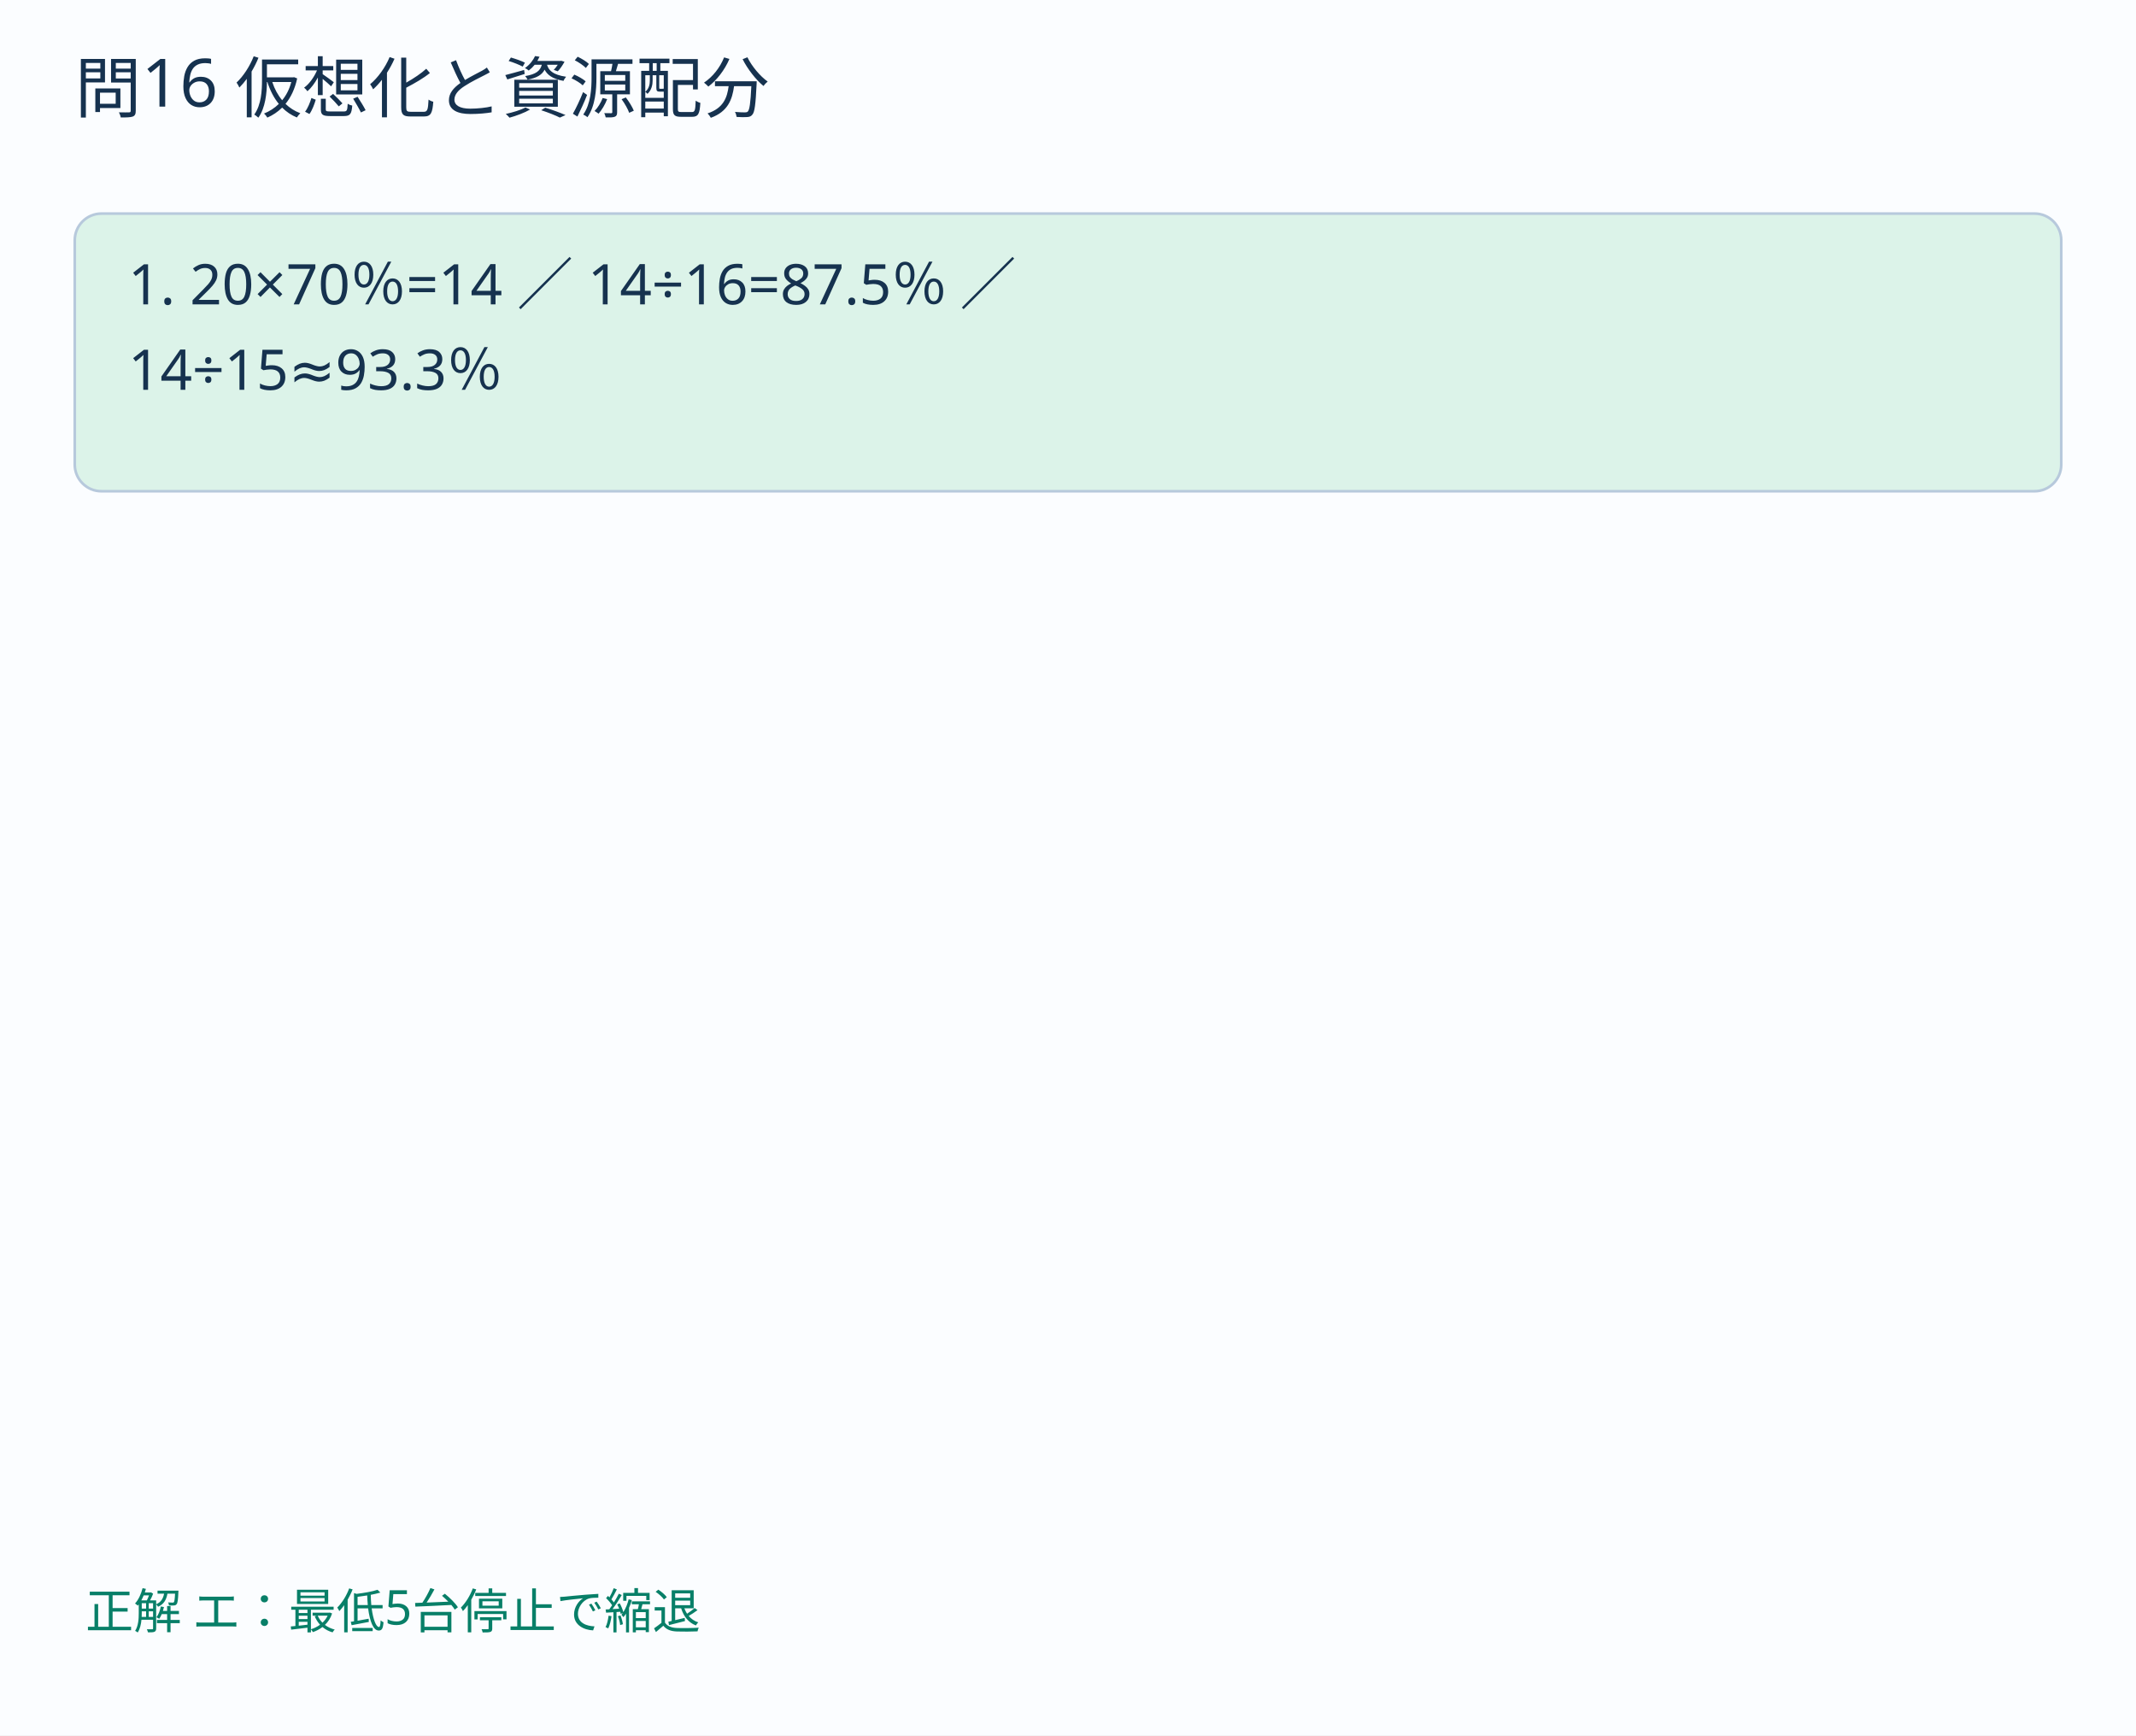
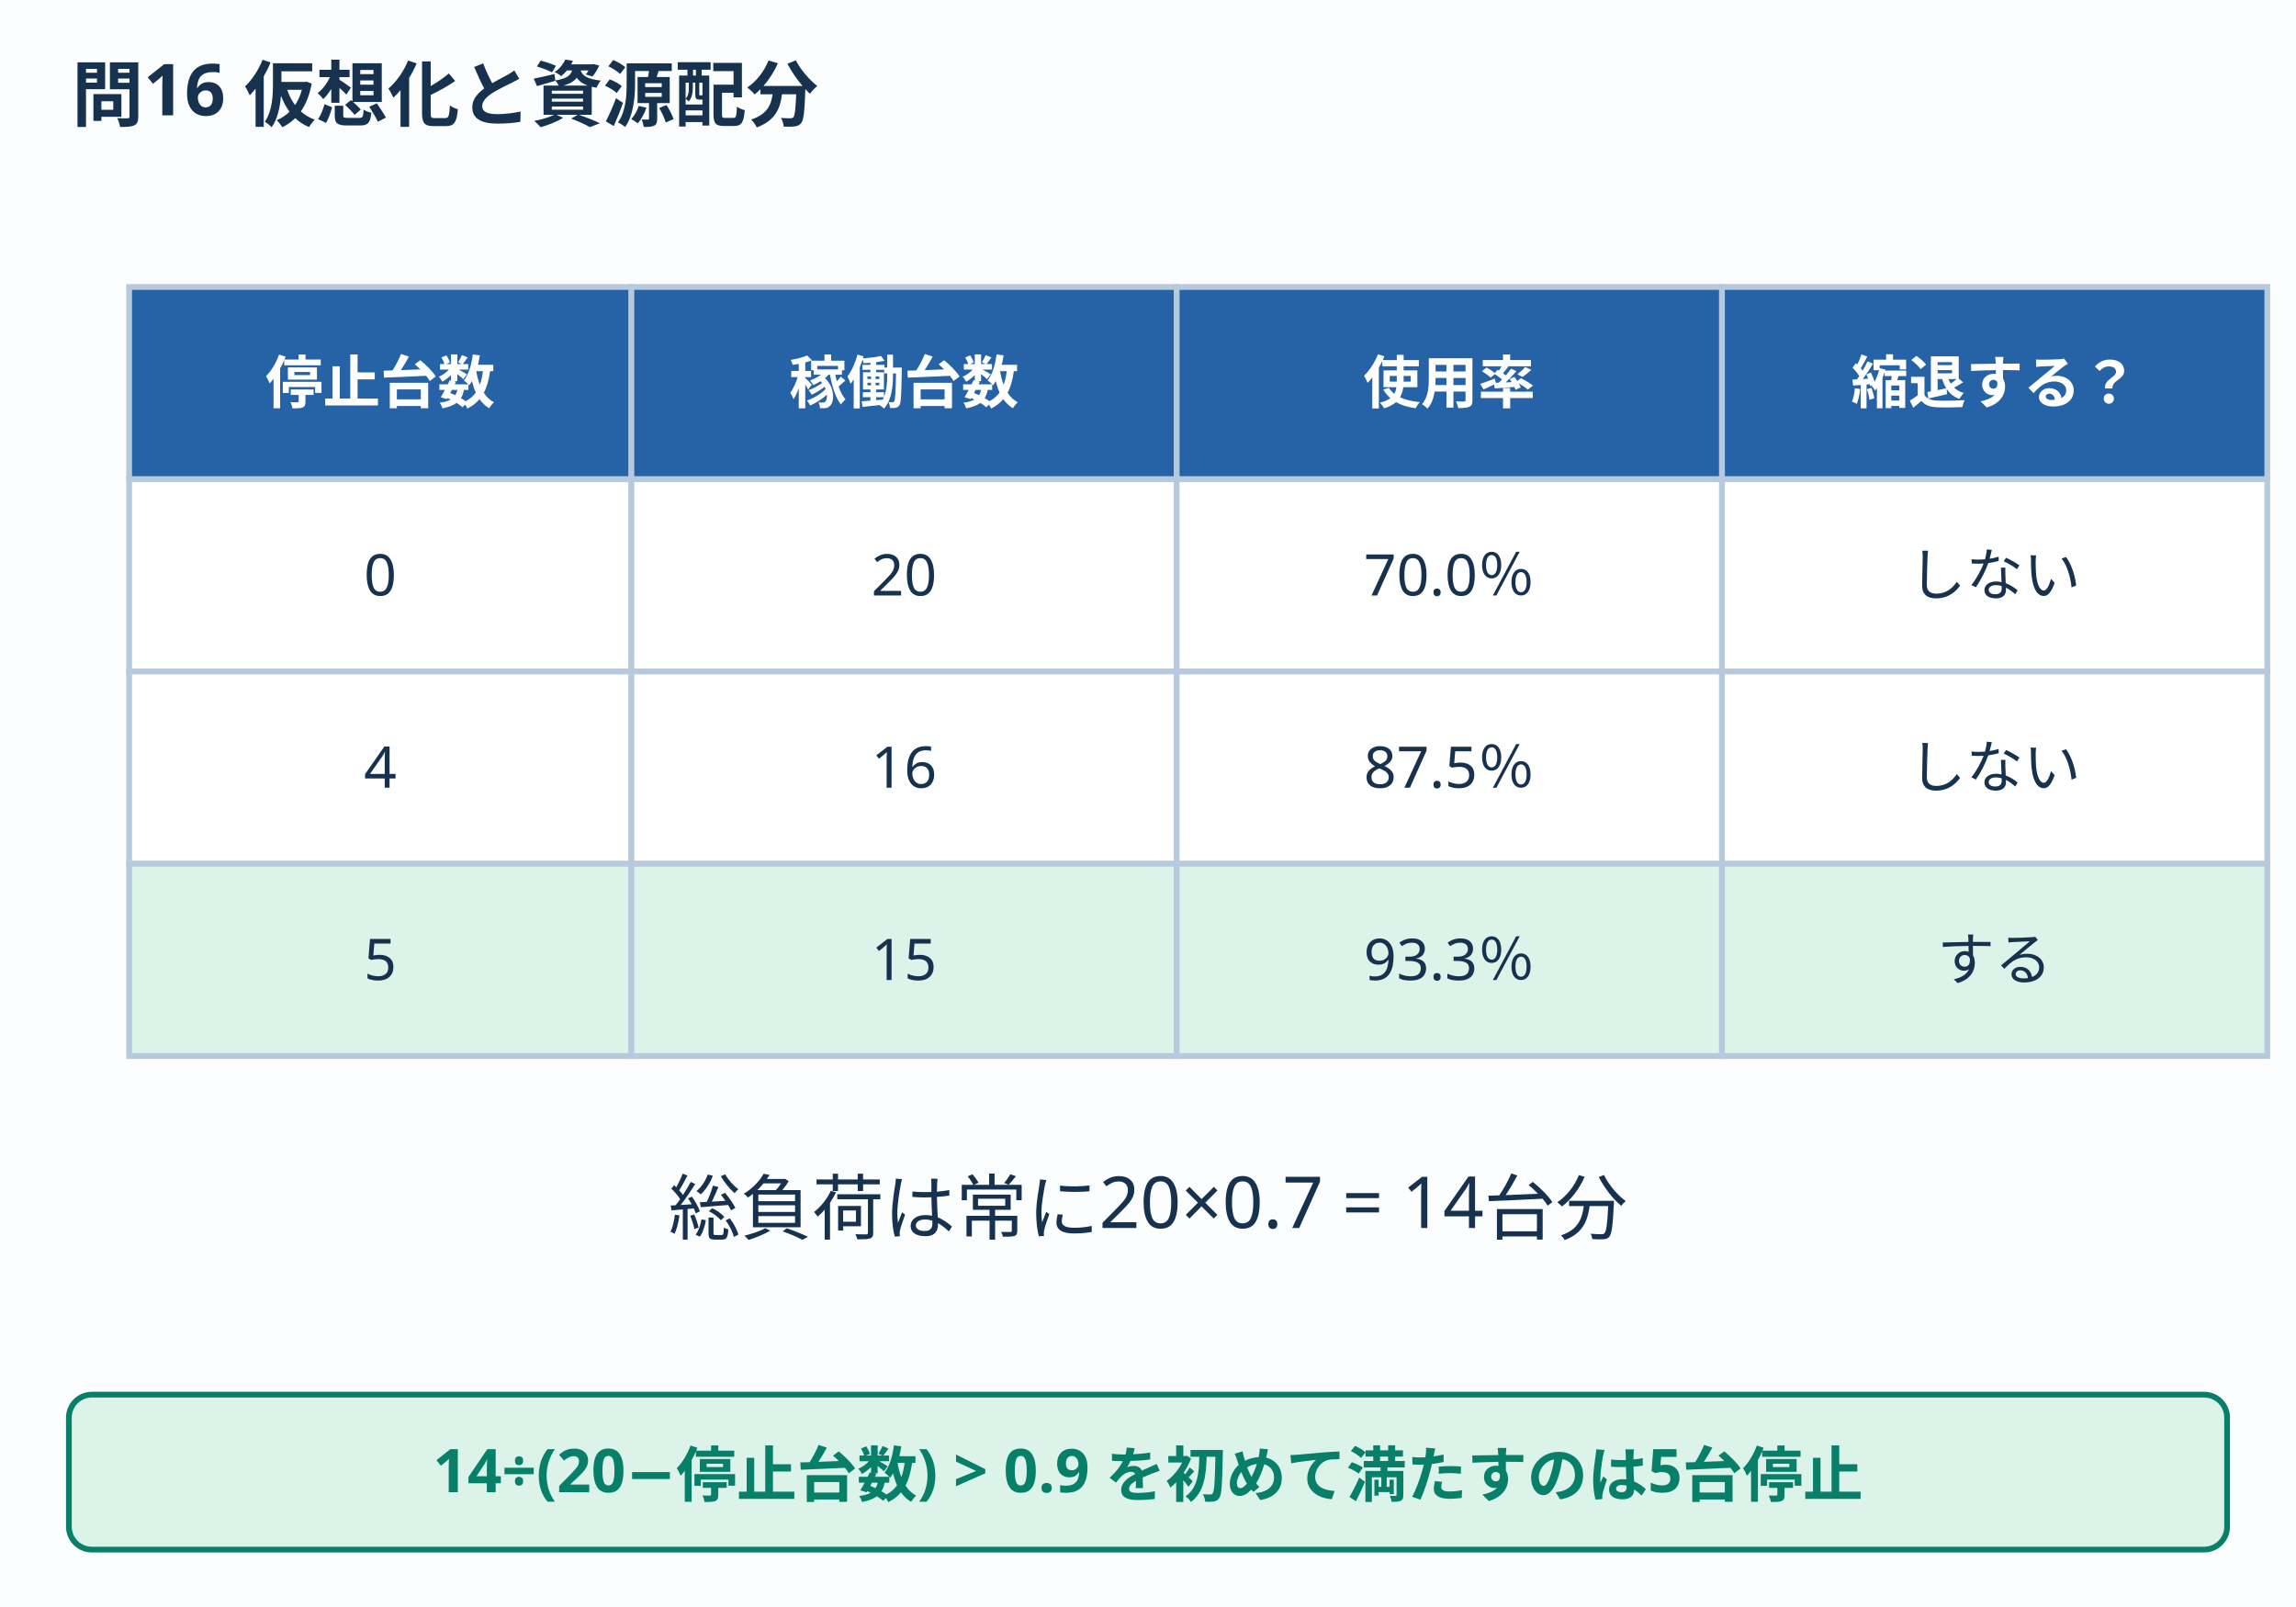
- <svg xmlns="http://www.w3.org/2000/svg" viewBox="0 0 800 650" role="img" aria-labelledby="title16">
-   <rect width="800" height="650" fill="#fbfdff" />
+ <svg xmlns="http://www.w3.org/2000/svg" viewBox="0 0 800 560" role="img" aria-labelledby="title16">
+   <defs>
+     <marker id="a16" markerWidth="9" markerHeight="9" refX="8" refY="4" orient="auto">
+       <path d="M0 0 L8 4 L0 8 Z" fill="#2563a6" />
+     </marker>
+   </defs>
+   <rect width="800" height="560" fill="#fbfdff" />
  <g font-family="Meiryo,Yu Gothic,sans-serif">
-     <text x="28" y="42" font-size="25" fill="#16324f">問16  仮想化と資源配分</text>
-     <rect x="28" y="80" width="744" height="104" rx="10" fill="#dcf3e9" stroke="#b7c9dc" />
-     <text x="48" y="114" font-size="21" fill="#16324f">1. 20×70％=14 ／ 14÷16=87.5％ ／</text>
-     <text x="48" y="146" font-size="21" fill="#16324f">14÷15≈93.3％</text>
-     <text x="32" y="610" font-size="18" fill="#087f68">正解 エ：最低5台停止で縮退</text>
+     <text x="25" y="42" font-size="25" fill="#16324f" font-weight="700">問16 仮想化と資源配分</text>
+     <rect x="45" y="100" width="175" height="67" rx="0" fill="#2563a6" stroke="#b7c9dc" stroke-width="2" />
+     <text x="132.5" y="140.5" font-size="20" fill="white" text-anchor="middle" font-weight="700">停止台数</text>
+     <rect x="220" y="100" width="190" height="67" rx="0" fill="#2563a6" stroke="#b7c9dc" stroke-width="2" />
+     <text x="315.0" y="140.5" font-size="20" fill="white" text-anchor="middle" font-weight="700">稼働台数</text>
+     <rect x="410" y="100" width="190" height="67" rx="0" fill="#2563a6" stroke="#b7c9dc" stroke-width="2" />
+     <text x="505.0" y="140.5" font-size="20" fill="white" text-anchor="middle" font-weight="700">使用率</text>
+     <rect x="600" y="100" width="190" height="67" rx="0" fill="#2563a6" stroke="#b7c9dc" stroke-width="2" />
+     <text x="695.0" y="140.5" font-size="20" fill="white" text-anchor="middle" font-weight="700">縮退する？</text>
+     <rect x="45" y="167" width="175" height="67" rx="0" fill="white" stroke="#b7c9dc" stroke-width="2" />
+     <text x="132.5" y="207.5" font-size="20" fill="#16324f" text-anchor="middle" font-weight="400">0</text>
+     <rect x="220" y="167" width="190" height="67" rx="0" fill="white" stroke="#b7c9dc" stroke-width="2" />
+     <text x="315.0" y="207.5" font-size="20" fill="#16324f" text-anchor="middle" font-weight="400">20</text>
+     <rect x="410" y="167" width="190" height="67" rx="0" fill="white" stroke="#b7c9dc" stroke-width="2" />
+     <text x="505.0" y="207.5" font-size="20" fill="#16324f" text-anchor="middle" font-weight="400">70.0％</text>
+     <rect x="600" y="167" width="190" height="67" rx="0" fill="white" stroke="#b7c9dc" stroke-width="2" />
+     <text x="695.0" y="207.5" font-size="20" fill="#16324f" text-anchor="middle" font-weight="400">しない</text>
+     <rect x="45" y="234" width="175" height="67" rx="0" fill="white" stroke="#b7c9dc" stroke-width="2" />
+     <text x="132.5" y="274.5" font-size="20" fill="#16324f" text-anchor="middle" font-weight="400">4</text>
+     <rect x="220" y="234" width="190" height="67" rx="0" fill="white" stroke="#b7c9dc" stroke-width="2" />
+     <text x="315.0" y="274.5" font-size="20" fill="#16324f" text-anchor="middle" font-weight="400">16</text>
+     <rect x="410" y="234" width="190" height="67" rx="0" fill="white" stroke="#b7c9dc" stroke-width="2" />
+     <text x="505.0" y="274.5" font-size="20" fill="#16324f" text-anchor="middle" font-weight="400">87.5％</text>
+     <rect x="600" y="234" width="190" height="67" rx="0" fill="white" stroke="#b7c9dc" stroke-width="2" />
+     <text x="695.0" y="274.5" font-size="20" fill="#16324f" text-anchor="middle" font-weight="400">しない</text>
+     <rect x="45" y="301" width="175" height="67" rx="0" fill="#dcf3e9" stroke="#b7c9dc" stroke-width="2" />
+     <text x="132.5" y="341.5" font-size="20" fill="#16324f" text-anchor="middle" font-weight="400">5</text>
+     <rect x="220" y="301" width="190" height="67" rx="0" fill="#dcf3e9" stroke="#b7c9dc" stroke-width="2" />
+     <text x="315.0" y="341.5" font-size="20" fill="#16324f" text-anchor="middle" font-weight="400">15</text>
+     <rect x="410" y="301" width="190" height="67" rx="0" fill="#dcf3e9" stroke="#b7c9dc" stroke-width="2" />
+     <text x="505.0" y="341.5" font-size="20" fill="#16324f" text-anchor="middle" font-weight="400">93.3％</text>
+     <rect x="600" y="301" width="190" height="67" rx="0" fill="#dcf3e9" stroke="#b7c9dc" stroke-width="2" />
+     <text x="695.0" y="341.5" font-size="20" fill="#16324f" text-anchor="middle" font-weight="400">する</text>
+     <text x="400" y="430" font-size="25" fill="#16324f" text-anchor="middle" font-weight="400">総負荷は常に20×0.7 = 14台分</text>
+     <rect x="24" y="486" width="752" height="54" rx="8" fill="#dcf3e9" stroke="#087f68" stroke-width="2" />
+     <text x="400" y="520" font-size="21" fill="#087f68" text-anchor="middle" font-weight="700">14÷(20−停止台数) &gt; 0.9 を初めて満たすのは5台停止</text>
  </g>
</svg>
